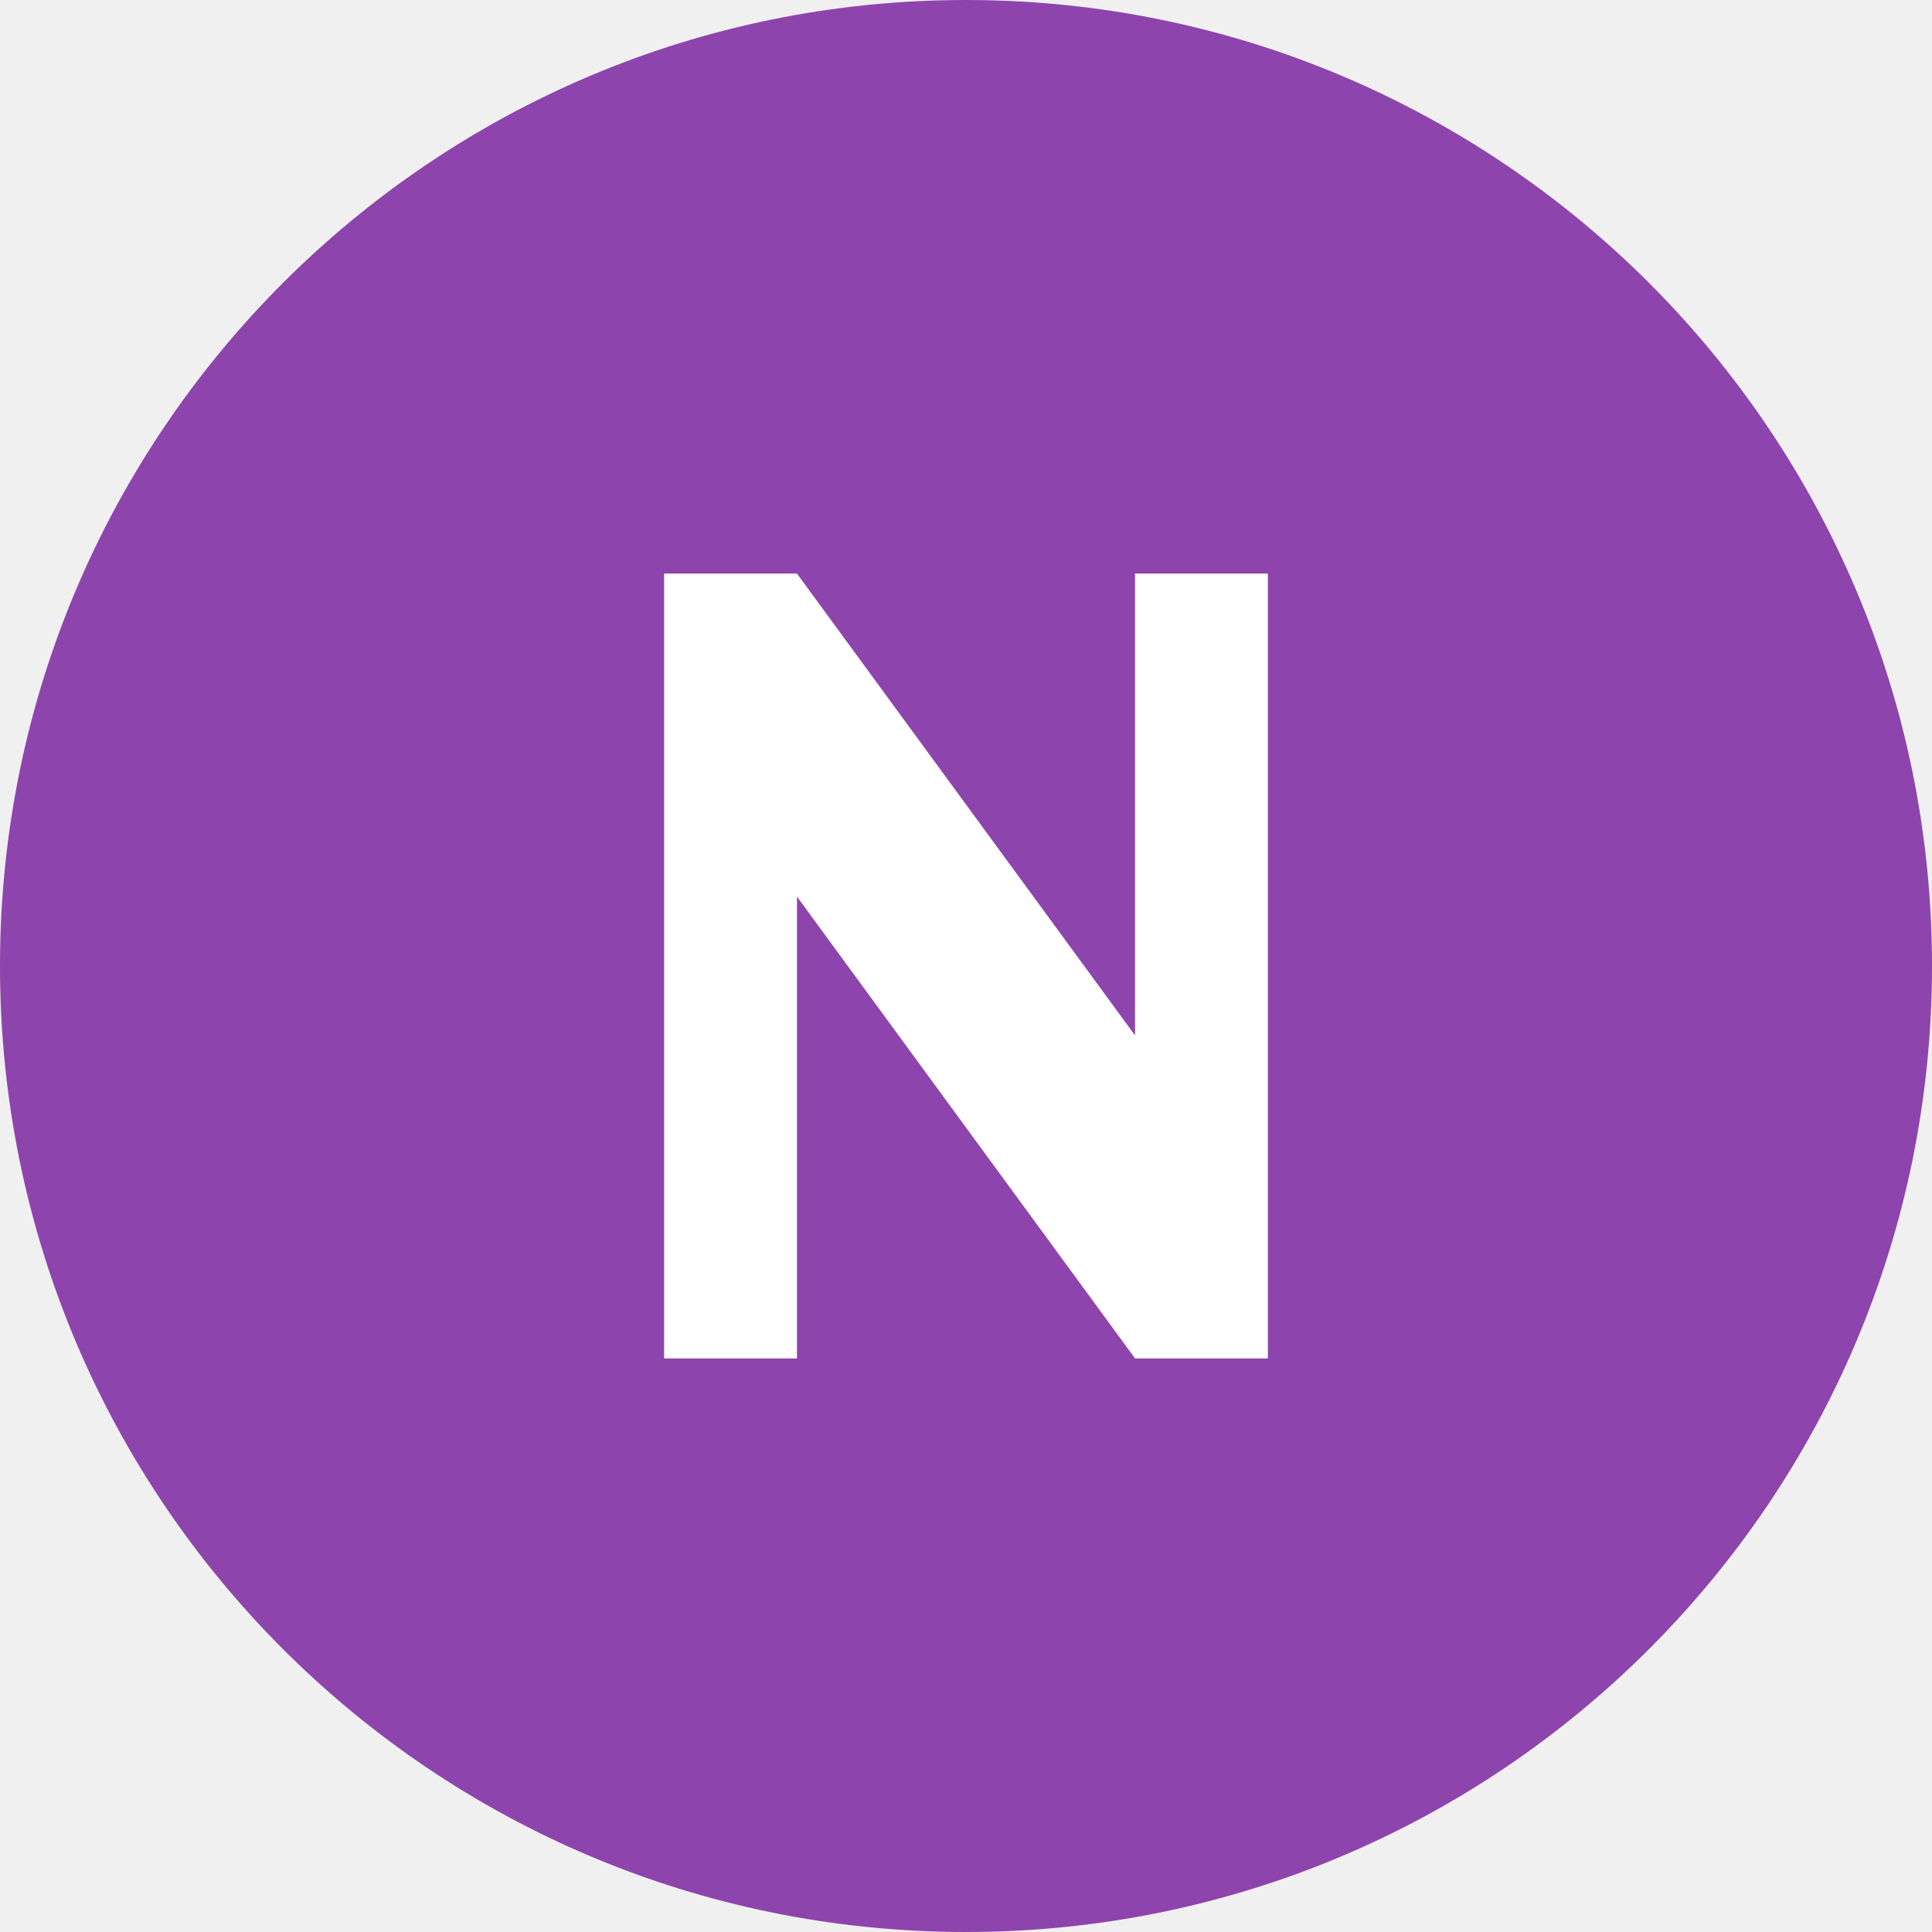
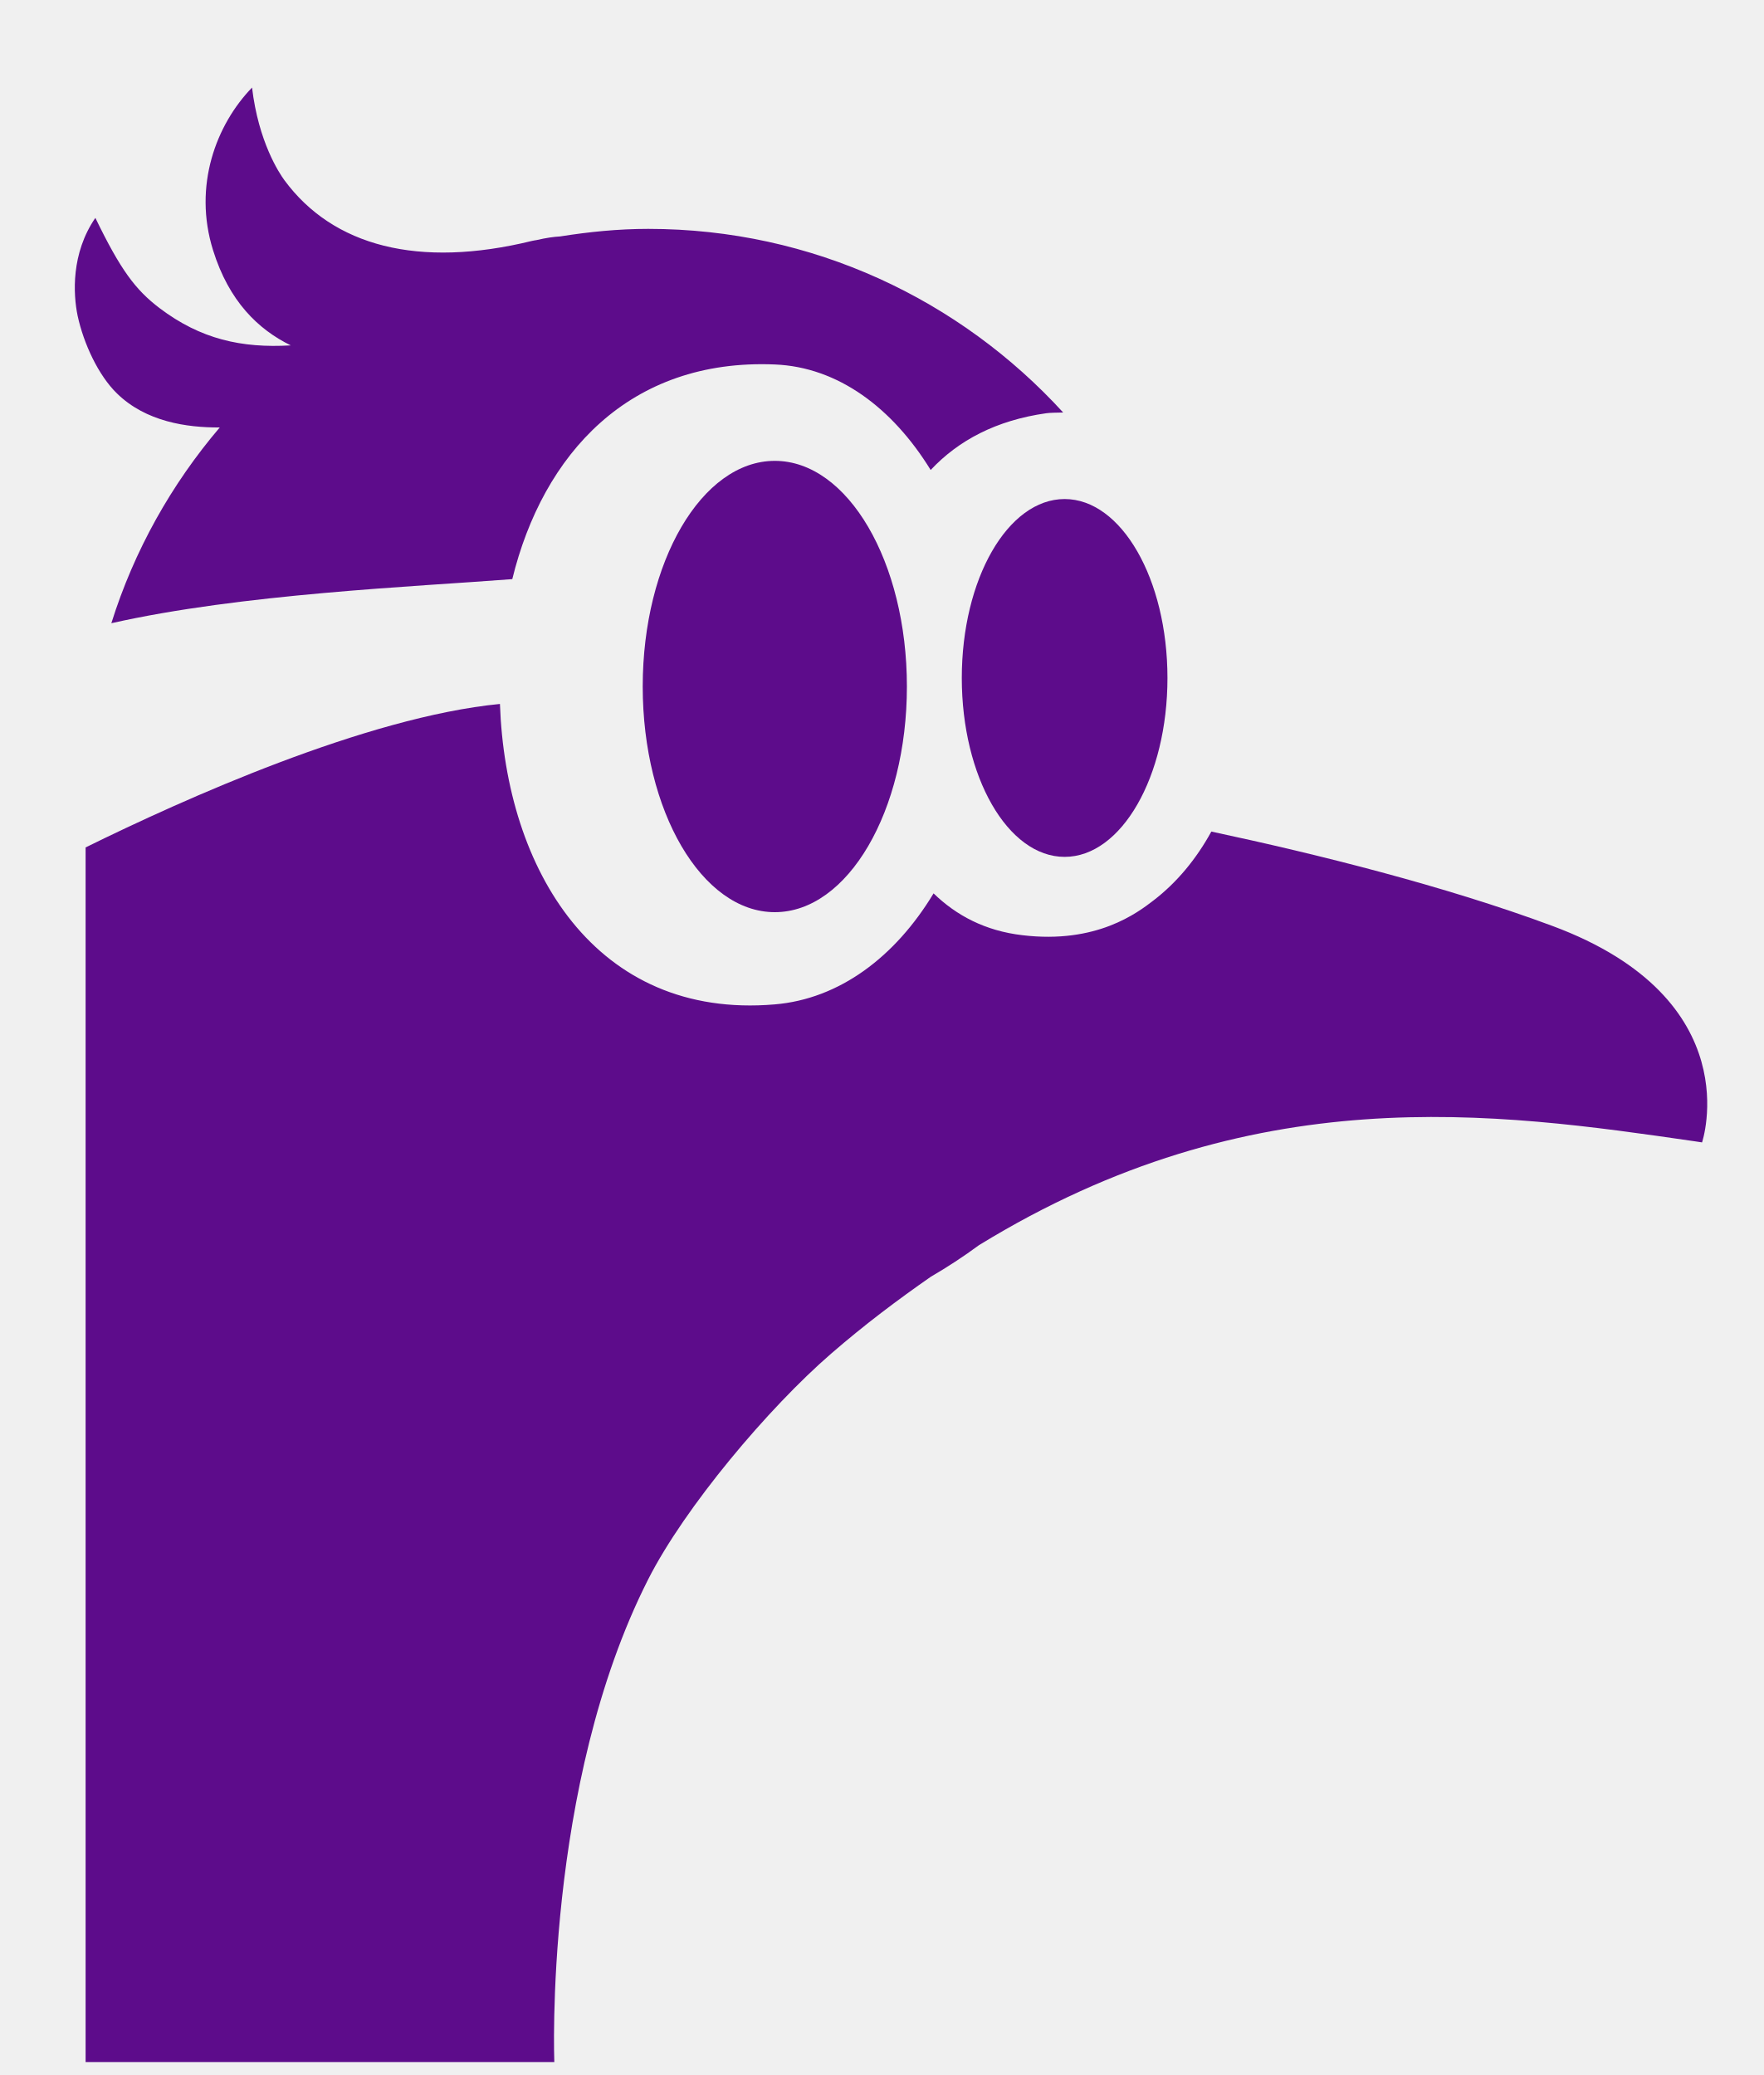
- <svg xmlns="http://www.w3.org/2000/svg" viewBox="0 0 64 64" width="64" height="64" role="img" aria-label="Nostr">
-   <circle cx="32" cy="32" r="32" fill="#8E44AD" />
-   <path d="M22 45V19h4.4l11.2 15.3V19H42v26h-4.4L26.4 29.7V45H22Z" fill="#fff" />
+ <svg xmlns="http://www.w3.org/2000/svg" viewBox="0 0 17 20" focusable="false" class="chakra-icon css-pv6ryy" aria-hidden="true">
+   <g>
+     <path d="M7.468 3.513C8.075 3.538 8.6 3.93 8.969 4.53C9.237 4.244 9.601 4.051 10.083 3.983C10.117 3.978 10.188 3.977 10.246 3.976C9.255 2.891 7.833 2.206 6.247 2.206C5.957 2.206 5.674 2.235 5.397 2.279C5.339 2.282 5.266 2.292 5.171 2.314C5.163 2.315 5.155 2.316 5.147 2.318C5.139 2.32 5.135 2.32 5.127 2.322C4.032 2.59 3.209 2.372 2.741 1.737C2.692 1.67 2.491 1.369 2.429 0.844C2.084 1.2 1.859 1.79 2.053 2.411C2.207 2.906 2.49 3.176 2.802 3.329C2.328 3.357 1.933 3.269 1.538 2.97C1.305 2.793 1.162 2.602 0.919 2.1C0.684 2.442 0.705 2.836 0.748 3.043C0.806 3.312 0.948 3.618 1.127 3.792C1.406 4.065 1.8 4.122 2.118 4.12C1.653 4.666 1.293 5.305 1.073 6.007C2.326 5.724 3.993 5.655 4.937 5.582C5.232 4.376 6.066 3.454 7.468 3.513Z" fill="#5d0c8b" />
+     <path d="M10.26 8.259C10.807 8.259 11.251 7.487 11.251 6.535C11.251 5.582 10.807 4.81 10.26 4.81C9.712 4.81 9.269 5.582 9.269 6.535C9.269 7.487 9.712 8.259 10.26 8.259Z" fill="#5d0c8b" />
+     <path d="M7.467 8.792C8.17 8.792 8.74 7.818 8.74 6.617C8.74 5.416 8.17 4.442 7.467 4.442C6.764 4.442 6.194 5.416 6.194 6.617C6.194 7.818 6.764 8.792 7.467 8.792Z" fill="#5d0c8b" />
+   </g>
+   <path fill-rule="evenodd" clip-rule="evenodd" d="M5.342 19.875L0.825 19.875L0.825 8.168C1.765 7.705 3.527 6.911 4.818 6.785C4.874 8.385 5.741 9.827 7.465 9.681C8.089 9.629 8.627 9.224 8.997 8.611C9.217 8.824 9.494 8.972 9.853 9.014C10.569 9.1 10.963 8.797 11.119 8.677C11.342 8.505 11.528 8.281 11.674 8.015C12.695 8.233 13.923 8.539 14.959 8.924C16.868 9.632 16.403 11.011 16.403 11.011L16.337 11.001C14.404 10.721 12.072 10.383 9.434 12.002C9.285 12.112 9.13 12.213 8.969 12.307C8.653 12.527 8.334 12.766 8.01 13.047C7.407 13.569 6.599 14.527 6.246 15.224C5.238 17.212 5.342 19.875 5.342 19.875Z" fill="#5d0c8b" />
</svg>
